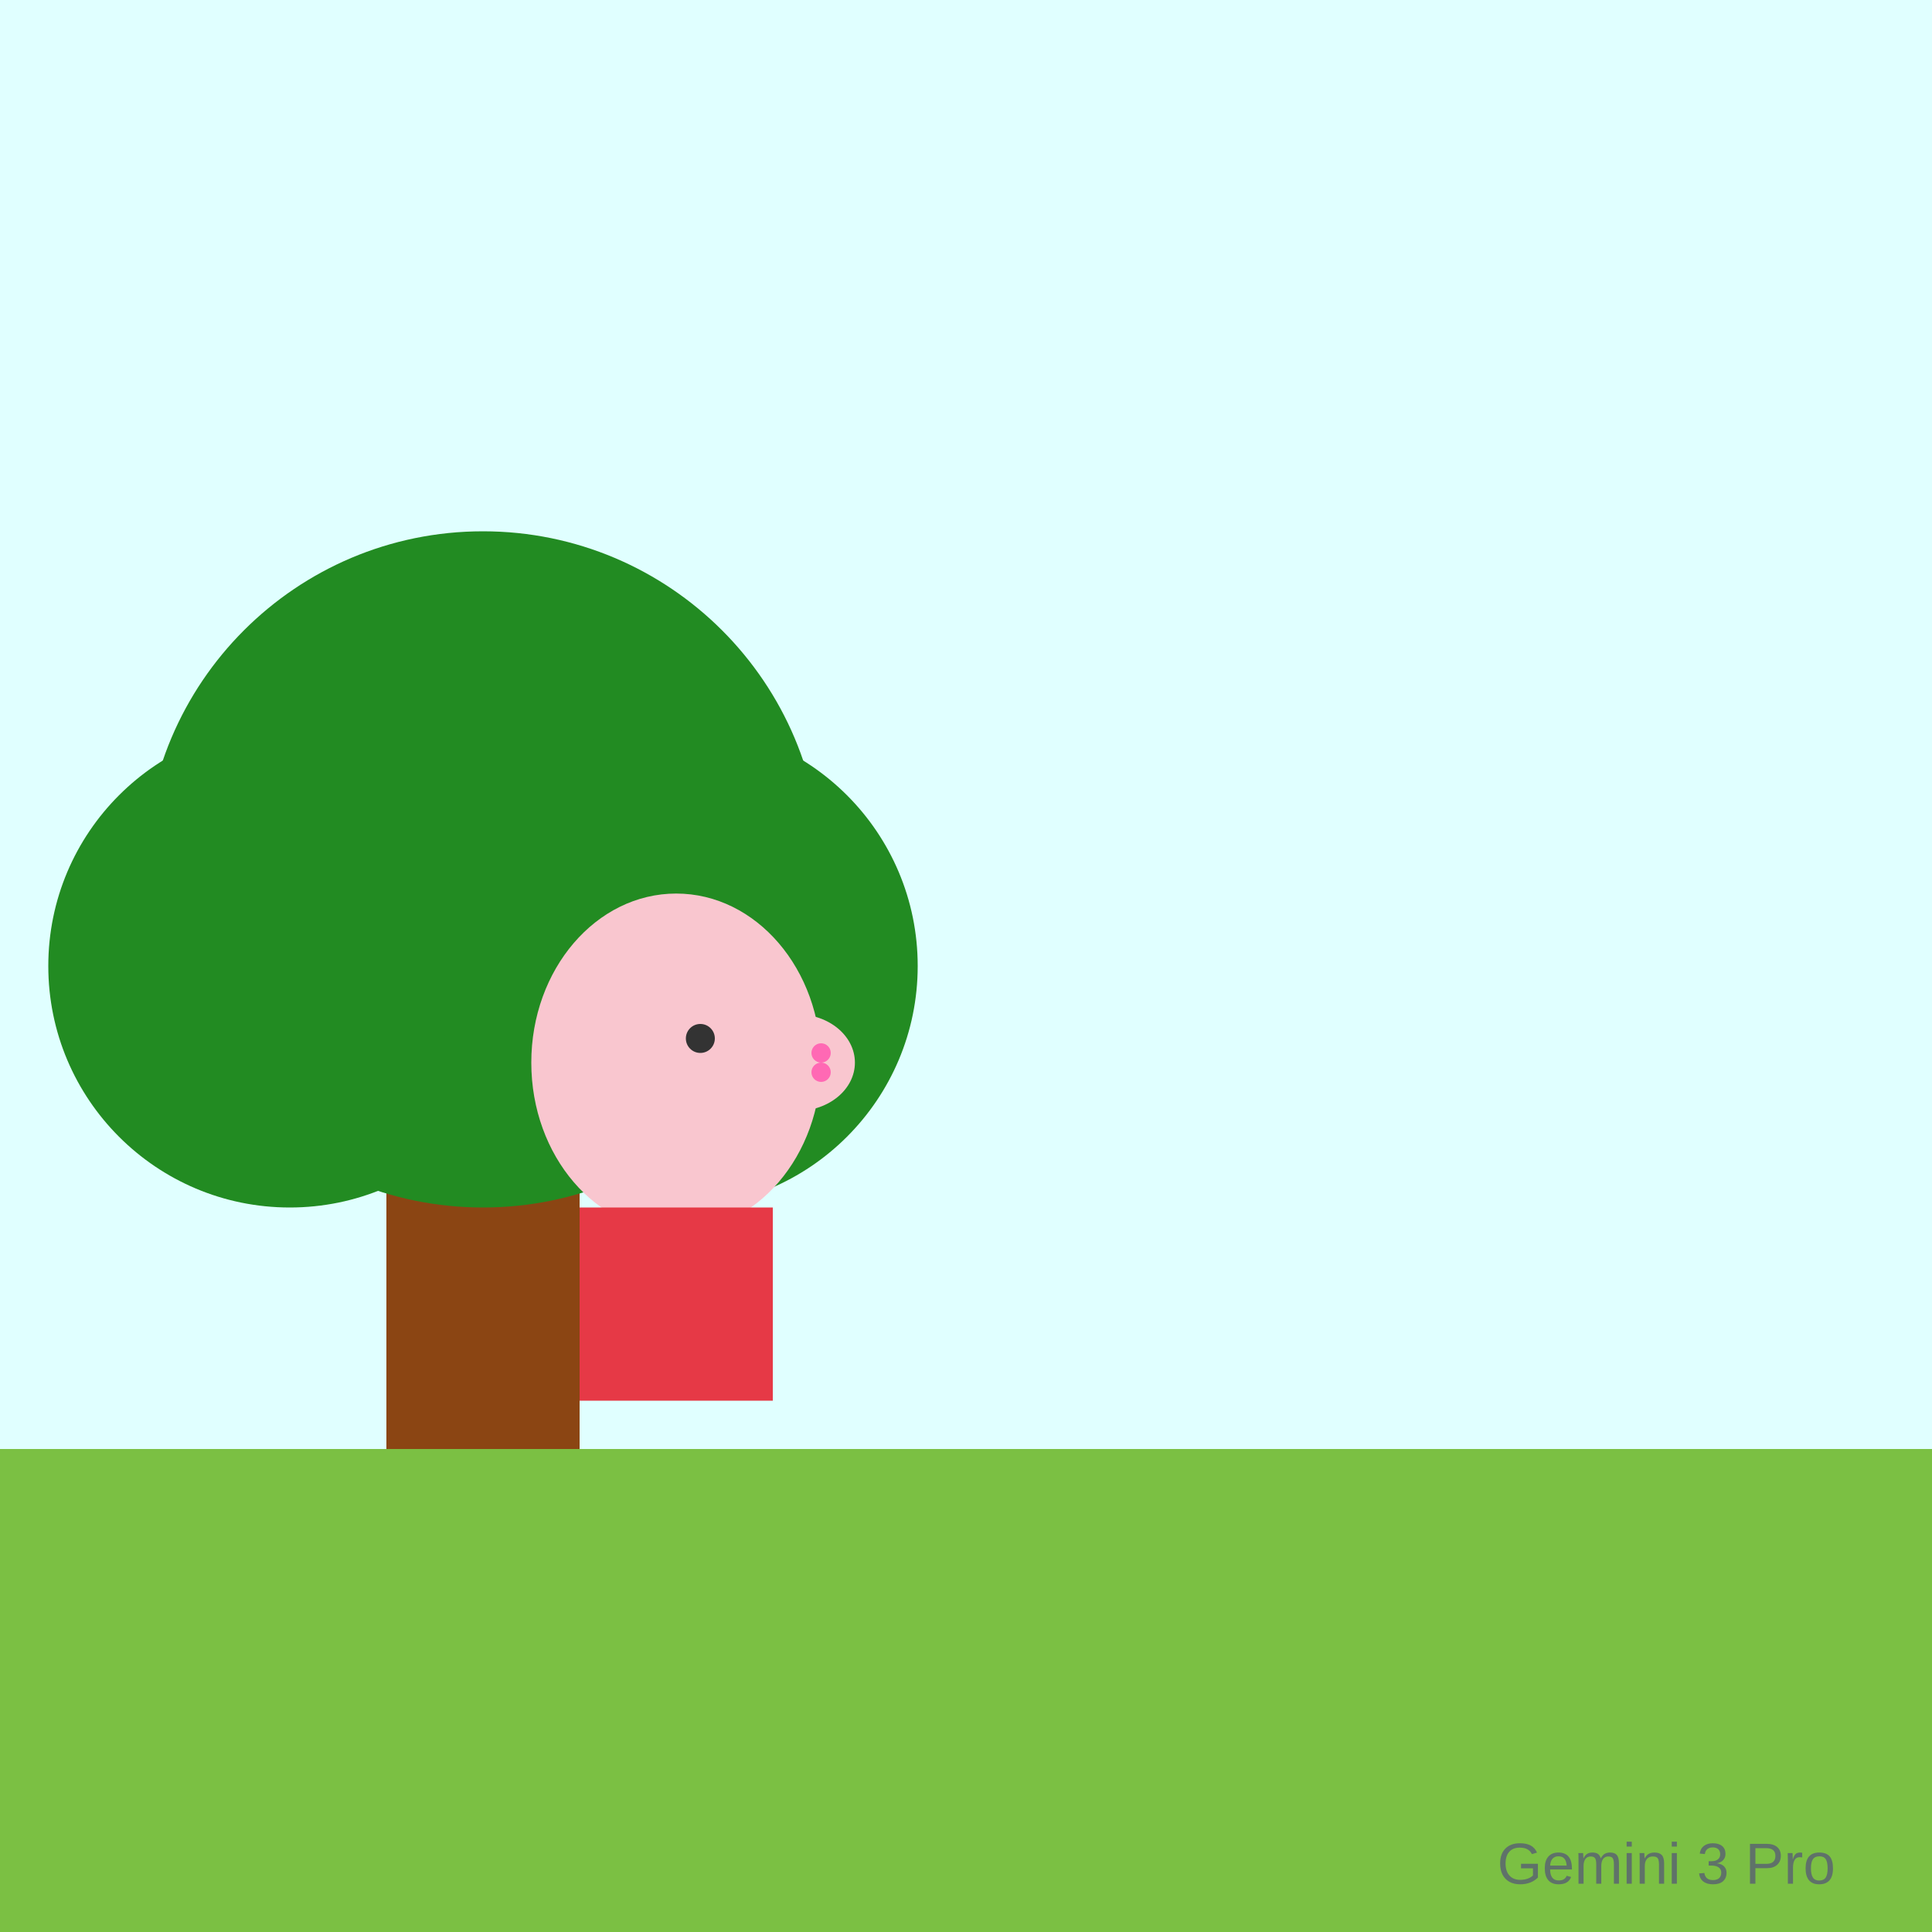
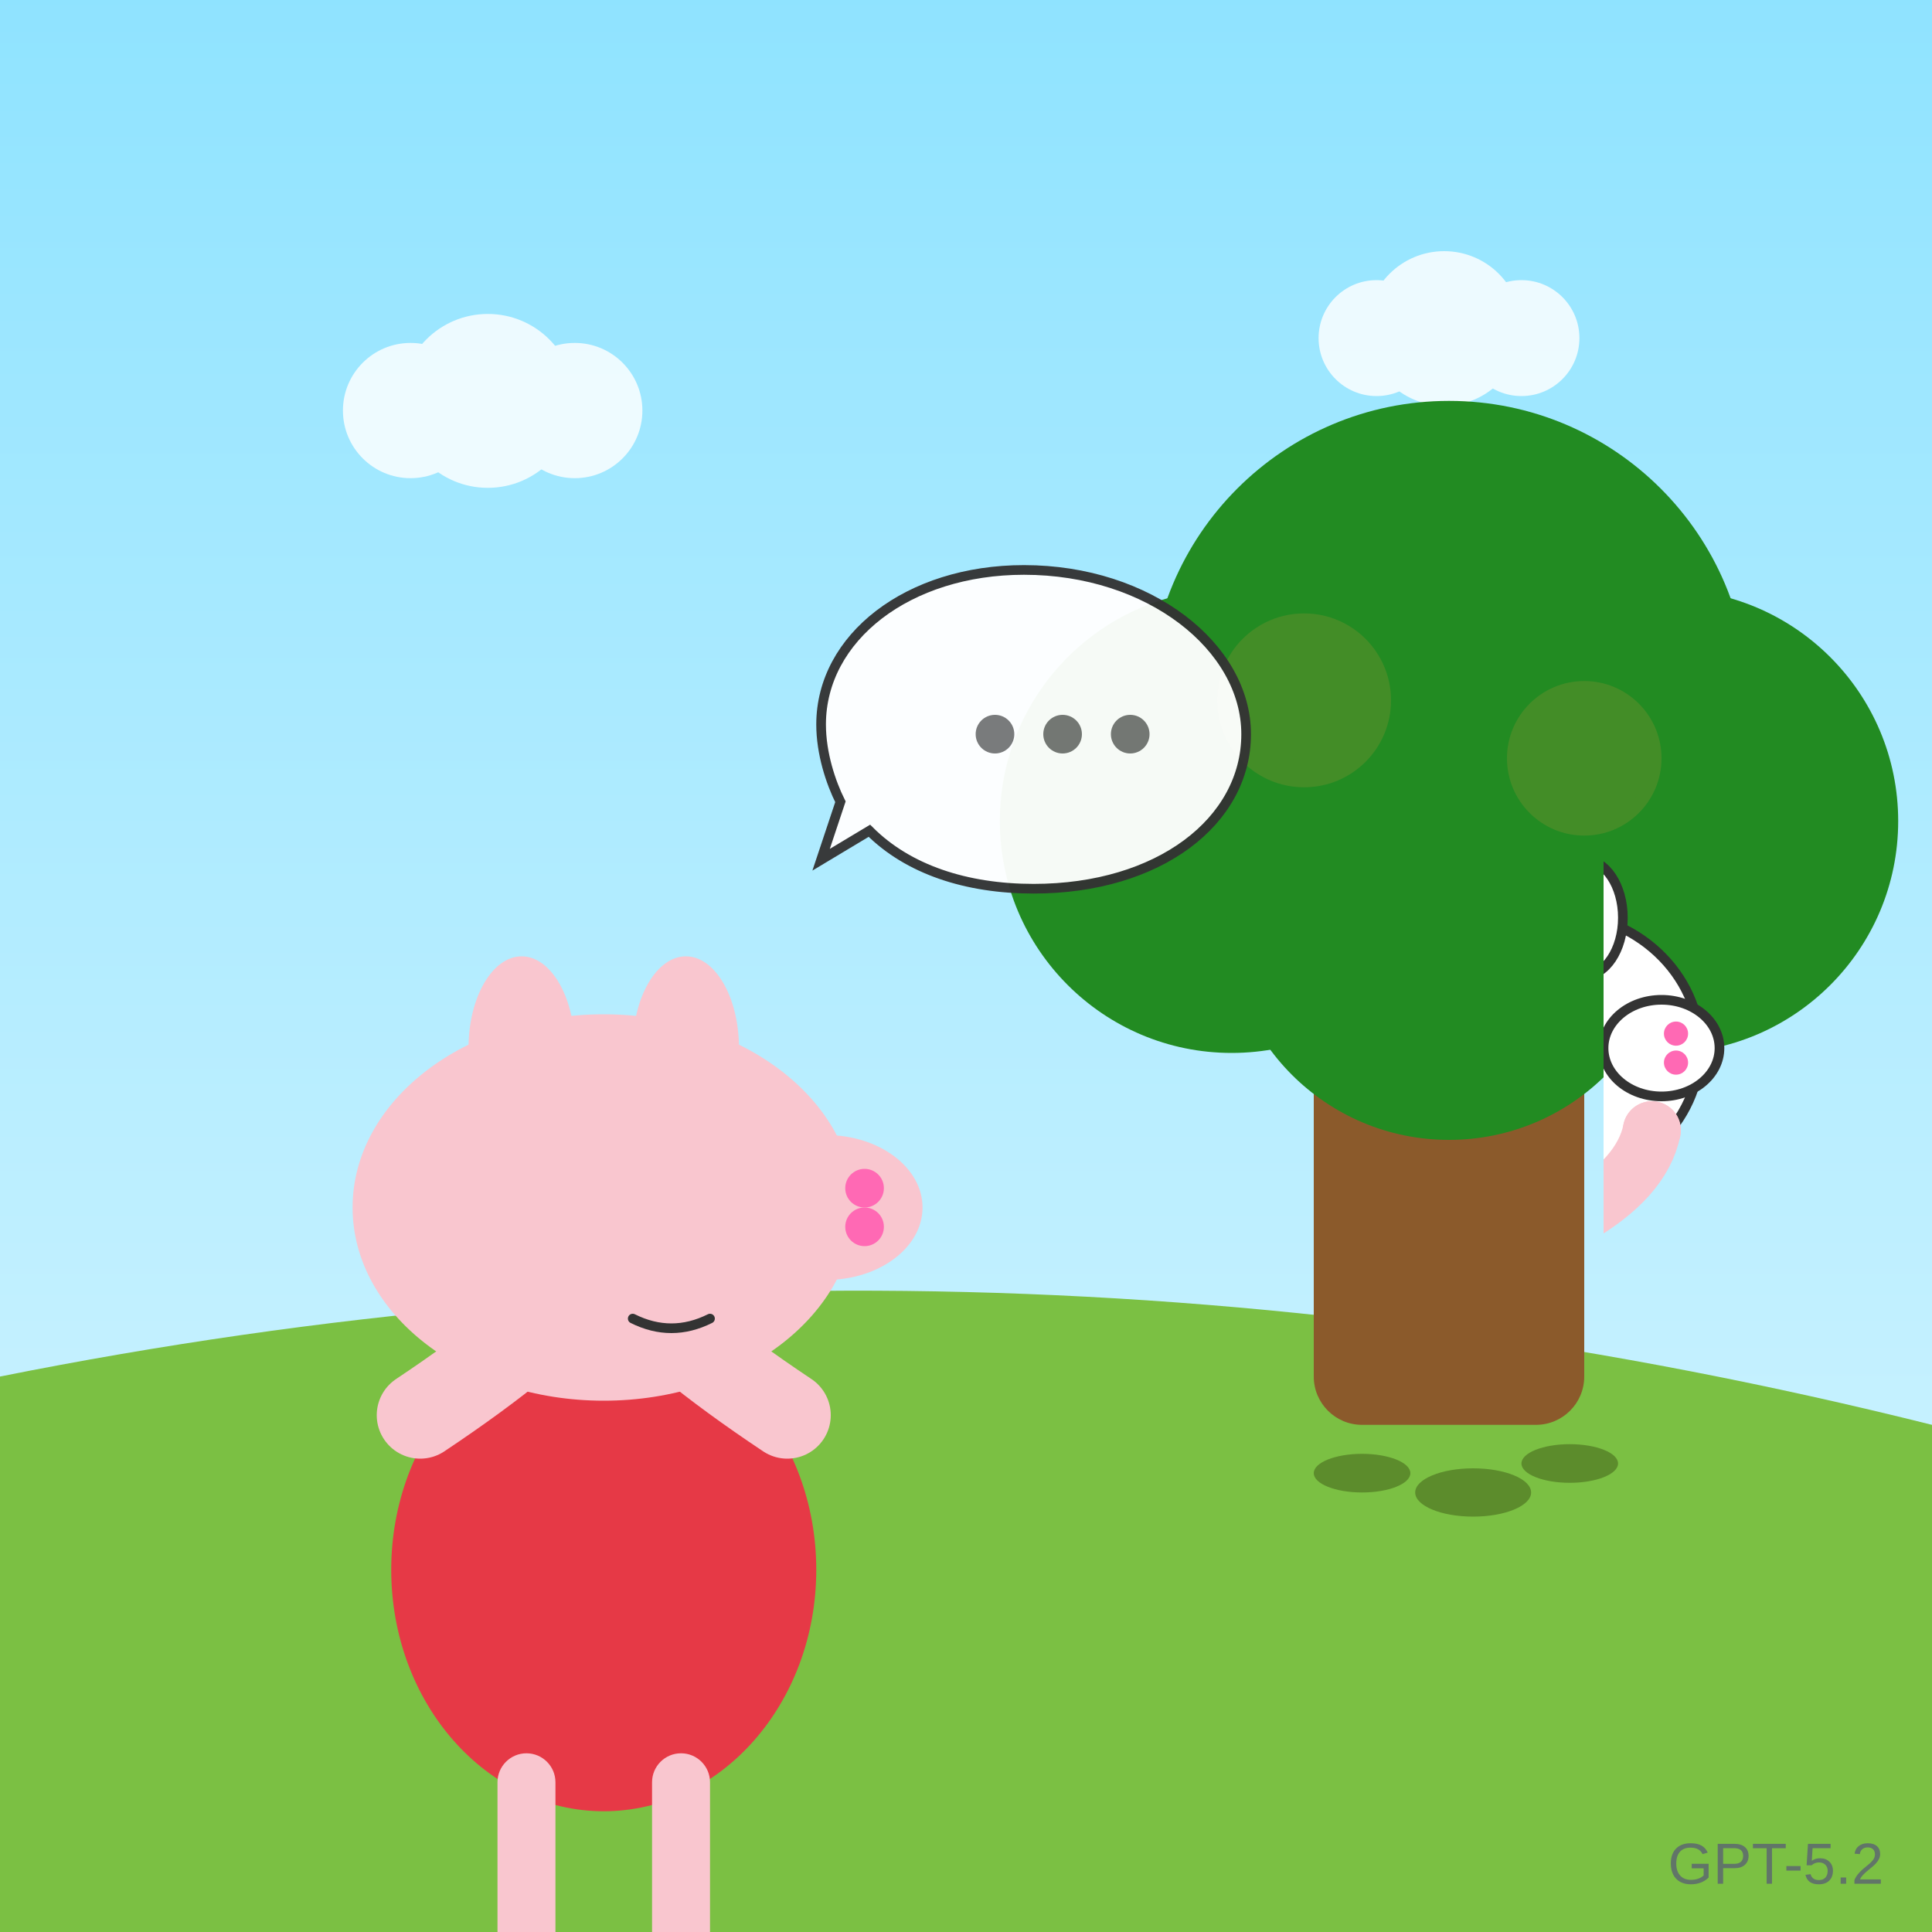
<svg xmlns="http://www.w3.org/2000/svg" viewBox="0 0 400 400" width="400" height="400">
-   <rect width="400" height="400" fill="#E0FFFF" />
-   <rect x="0" y="300" width="400" height="100" fill="#7BC043" />
-   <g transform="translate(100, 300)">
-     <rect x="-20" y="-100" width="40" height="100" fill="#8B4513" />
-     <circle cx="0" cy="-120" r="70" fill="#228B22" />
-     <circle cx="-40" cy="-100" r="50" fill="#228B22" />
-     <circle cx="40" cy="-100" r="50" fill="#228B22" />
+   <defs>
+     <linearGradient id="sky" x1="0" y1="0" x2="0" y2="1">
+       <stop offset="0" stop-color="#8FE3FF" />
+       <stop offset="1" stop-color="#D9F6FF" />
+     </linearGradient>
+   </defs>
+   <rect width="400" height="400" fill="url(#sky)" />
+   <path d="M 0 285 Q 200 245 400 295 L 400 400 L 0 400 Z" fill="#7BC043" />
+   <g fill="#FFFFFF" opacity="0.82">
+     <g transform="translate(85 85)">
+       <circle cx="0" cy="0" r="14" />
+       <circle cx="16" cy="-2" r="18" />
+       <circle cx="34" cy="0" r="14" />
+     </g>
+     <g transform="translate(285 70)">
+       <circle cx="0" cy="0" r="12" />
+       <circle cx="14" cy="-2" r="16" />
+       <circle cx="30" cy="0" r="12" />
+     </g>
  </g>
-   <g transform="translate(140, 250)">
-     <ellipse cx="0" cy="-30" rx="30" ry="35" fill="#F9C6CF" />
-     <ellipse cx="25" cy="-30" rx="12" ry="10" fill="#F9C6CF" />
-     <circle cx="30" cy="-32" r="2" fill="#FF69B4" />
-     <circle cx="30" cy="-28" r="2" fill="#FF69B4" />
-     <circle cx="5" cy="-35" r="3" fill="#333" />
-     <path d="M -20 0 L 20 0 L 20 40 L -20 40 Z" fill="#E63946" />
+   <g transform="translate(300 295)">
+     <rect x="-28" y="-120" width="56" height="120" rx="10" fill="#8B5A2B" />
+     <g fill="#228B22">
+       <circle cx="0" cy="-150" r="62" />
+       <circle cx="-45" cy="-125" r="48" />
+       <circle cx="45" cy="-125" r="48" />
+       <circle cx="0" cy="-105" r="46" />
+     </g>
+     <g fill="#5E8E2C" opacity="0.55">
+       <circle cx="-30" cy="-150" r="18" />
+       <circle cx="28" cy="-138" r="16" />
+     </g>
+     <g fill="#5C8C2C">
+       <ellipse cx="-18" cy="10" rx="10" ry="4" />
+       <ellipse cx="5" cy="14" rx="12" ry="5" />
+       <ellipse cx="25" cy="8" rx="10" ry="4" />
+     </g>
  </g>
-   <text x="380" y="390" text-anchor="end" font-family="Arial, sans-serif" font-size="12" fill="#5B6470" opacity="0.85">Gemini 3 Pro</text>
+   <g transform="translate(332 232)">
+     <clipPath id="suzyClip">
+       <rect x="0" y="-80" width="80" height="120" />
+     </clipPath>
+     <g clip-path="url(#suzyClip)">
+       <ellipse cx="-10" cy="-15" rx="30" ry="28" fill="#FFFFFF" stroke="#333" stroke-width="2" />
+       <ellipse cx="12" cy="-15" rx="12" ry="10" fill="#FFFFFF" stroke="#333" stroke-width="2" />
+       <circle cx="15" cy="-18" r="2.5" fill="#FF69B4" />
+       <circle cx="15" cy="-12" r="2.5" fill="#FF69B4" />
+       <ellipse cx="-22" cy="-42" rx="8" ry="12" fill="#FFFFFF" stroke="#333" stroke-width="2" />
+       <ellipse cx="-4" cy="-42" rx="8" ry="12" fill="#FFFFFF" stroke="#333" stroke-width="2" />
+       <circle cx="-18" cy="-20" r="3" fill="#333" />
+       <path d="M -22 -6 Q -14 -1 -6 -6" stroke="#333" stroke-width="2" fill="none" stroke-linecap="round" />
+       <path d="M -6 20 Q 8 12 10 2" stroke="#F9C6CF" stroke-width="12" stroke-linecap="round" fill="none" />
+       <circle cx="10" cy="2" r="6" fill="#F9C6CF" />
+     </g>
+   </g>
+   <g transform="translate(125 285)">
+     <ellipse cx="0" cy="40" rx="44" ry="50" fill="#E63946" />
+     <rect x="-22" y="78" width="12" height="45" rx="6" fill="#F9C6CF" />
+     <rect x="10" y="78" width="12" height="45" rx="6" fill="#F9C6CF" />
+     <ellipse cx="-16" cy="128" rx="14" ry="8" fill="#333" />
+     <ellipse cx="16" cy="128" rx="14" ry="8" fill="#333" />
+     <ellipse cx="0" cy="-35" rx="52" ry="40" fill="#F9C6CF" />
+     <ellipse cx="46" cy="-35" rx="20" ry="15" fill="#F9C6CF" />
+     <circle cx="54" cy="-39" r="4" fill="#FF69B4" />
+     <circle cx="54" cy="-31" r="4" fill="#FF69B4" />
+     <ellipse cx="-17" cy="-68" rx="11" ry="19" fill="#F9C6CF" />
+     <ellipse cx="17" cy="-68" rx="11" ry="19" fill="#F9C6CF" />
+     <path d="M -38 8 Q -14 -8 -4 -20" stroke="#F9C6CF" stroke-width="18" stroke-linecap="round" fill="none" />
+     <circle cx="-4" cy="-20" r="10" fill="#F9C6CF" />
+     <path d="M 38 8 Q 14 -8 4 -20" stroke="#F9C6CF" stroke-width="18" stroke-linecap="round" fill="none" />
+     <circle cx="4" cy="-20" r="10" fill="#F9C6CF" />
+     <path d="M 6 -12 Q 14 -8 22 -12" stroke="#333" stroke-width="2" fill="none" stroke-linecap="round" />
+   </g>
+   <g transform="translate(170 150)" opacity="0.96">
+     <path d="M 0 0 C 0 -18 18 -32 42 -32 C 68 -32 88 -16 88 2 C 88 20 70 34 44 34 C 30 34 18 30 10 22 L 0 28 L 4 16 C 2 12 0 6 0 0 Z" fill="#FFFFFF" stroke="#333" stroke-width="2" />
+     <circle cx="36" cy="2" r="4" fill="#777" />
+     <circle cx="50" cy="2" r="4" fill="#777" />
+     <circle cx="64" cy="2" r="4" fill="#777" />
+   </g>
+   <text x="390" y="390" text-anchor="end" font-family="Arial, sans-serif" font-size="12" fill="#5B6470" opacity="0.82">GPT-5.2</text>
</svg>
